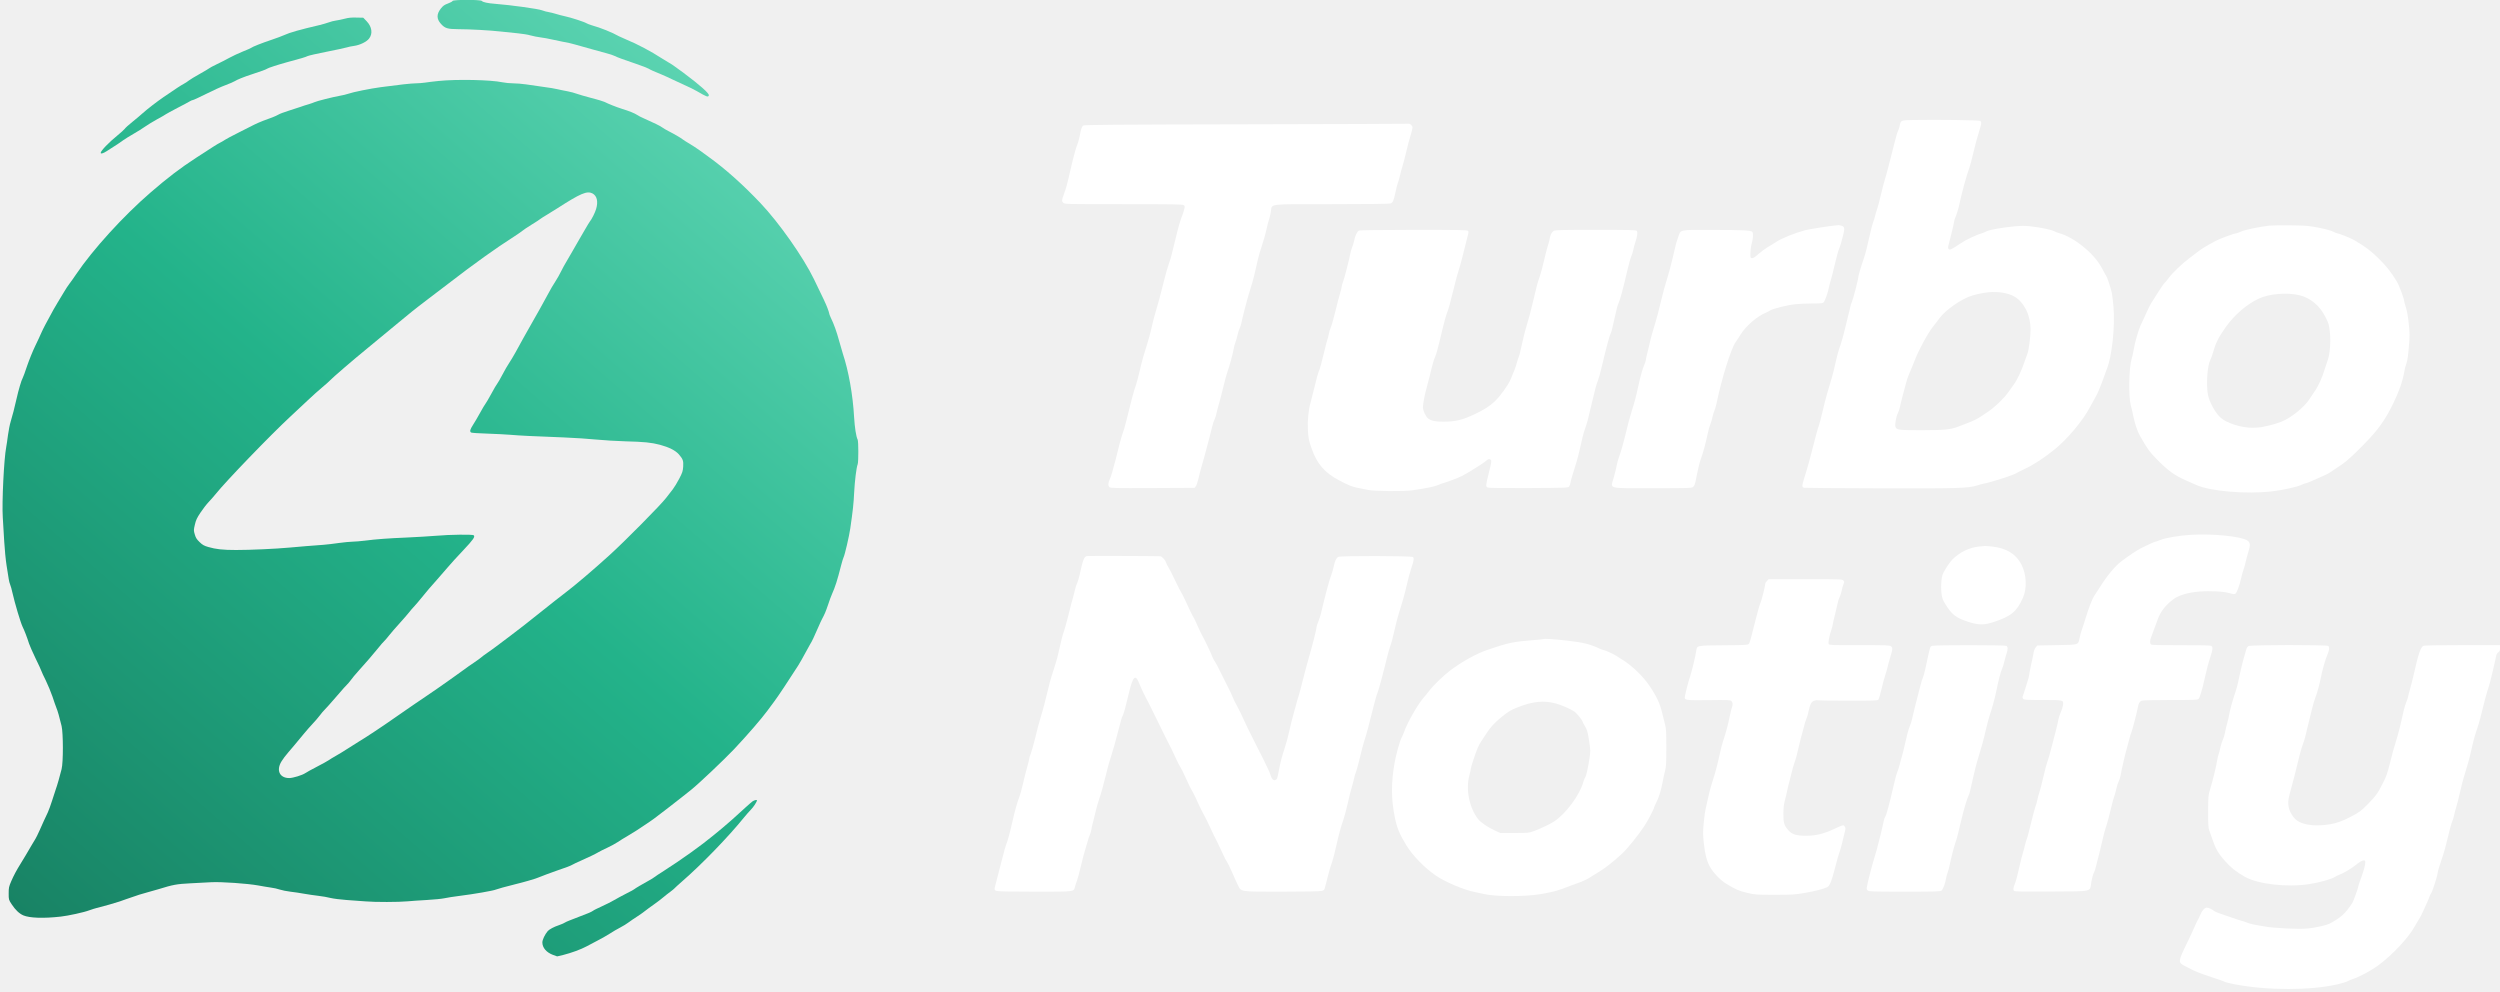
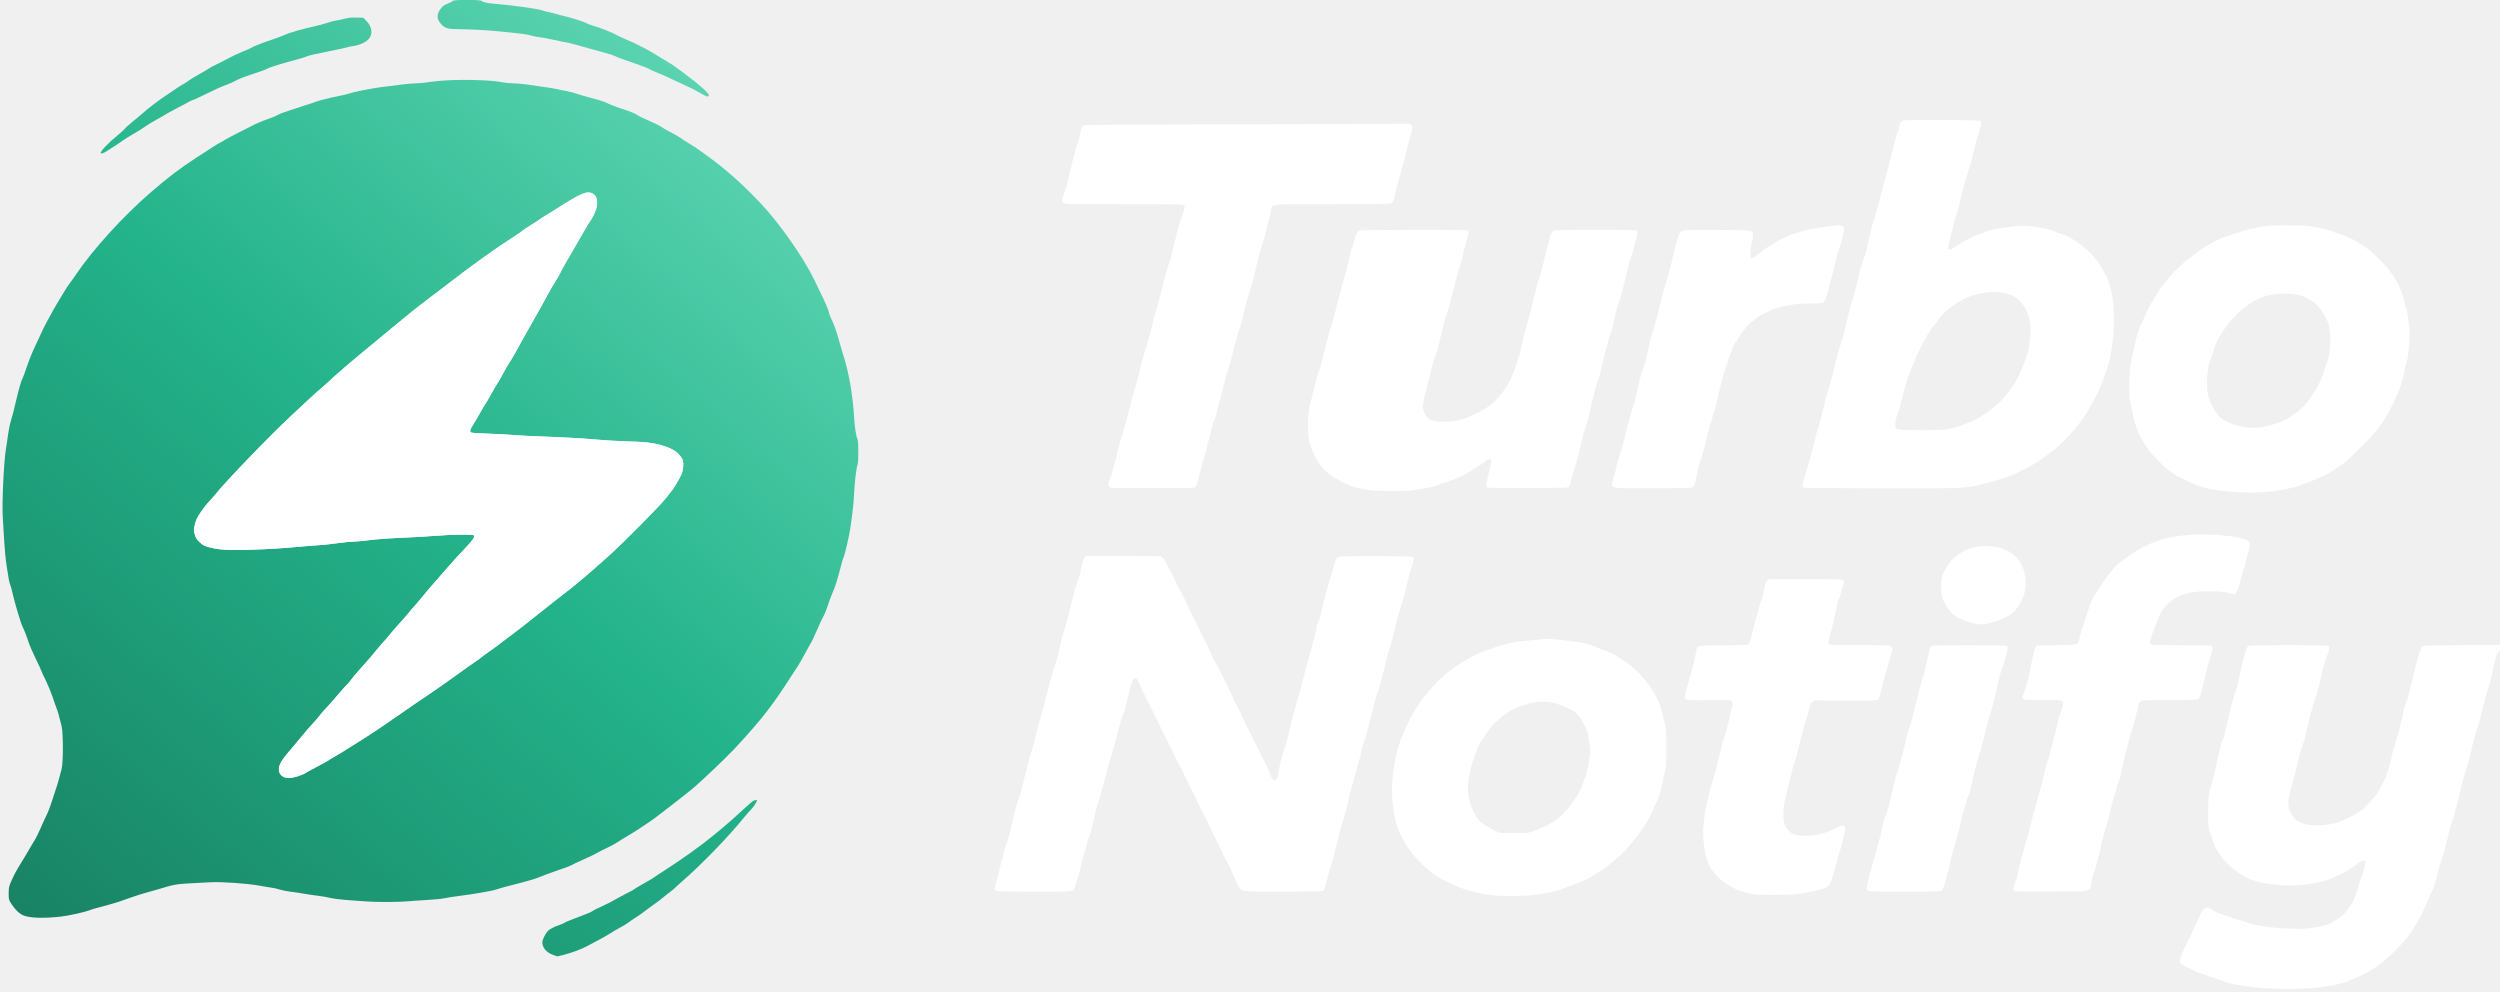
<svg xmlns="http://www.w3.org/2000/svg" viewBox="0 0 600 238" role="img" aria-label="Turbo Notify">
  <svg x="0" y="0" width="206" height="238" viewBox="0 0 1236 1428">
    <defs>
      <linearGradient id="ig" x1="12360" y1="14280" x2="0" y2="0" gradientUnits="userSpaceOnUse">
        <stop offset="0%" stop-color="#6edebe" />
        <stop offset="50%" stop-color="#23b38a" />
        <stop offset="100%" stop-color="#177d60" />
      </linearGradient>
    </defs>
    <g transform="translate(0,1428) scale(0.1,-0.1)" fill="url(#ig)" stroke="none">
      <path d="M6517 14266 c-3 -8 -34 -25 -68 -37 -49 -18 -69 -32 -100 -71 -64 -81 -64 -150 0 -221 58 -65 95 -76 246 -77 180 -1 454 -16 615 -34 74 -8 187 -20 250 -26 63 -6 144 -19 180 -30 36 -10 102 -24 147 -29 46 -6 109 -17 140 -25 32 -8 109 -24 172 -36 63 -11 142 -28 175 -39 34 -10 88 -25 121 -34 33 -9 101 -27 150 -42 50 -14 132 -37 182 -50 51 -13 106 -31 122 -40 39 -20 133 -55 315 -116 82 -28 160 -58 174 -67 25 -16 87 -44 187 -84 28 -11 100 -44 160 -73 61 -29 147 -69 192 -89 45 -19 115 -54 155 -77 149 -86 164 -92 175 -63 10 26 -124 146 -365 326 -119 89 -184 133 -222 153 -19 10 -66 39 -105 64 -126 84 -347 201 -495 261 -41 17 -88 38 -105 47 -103 58 -265 123 -394 159 -30 9 -63 22 -75 29 -29 19 -225 83 -311 101 -38 8 -97 23 -130 34 -33 10 -80 22 -105 26 -25 3 -67 15 -93 25 -55 22 -456 77 -677 94 -107 8 -176 23 -191 41 -17 21 -414 21 -422 0z" />
      <path d="M4962 14010 c-41 -11 -97 -22 -125 -26 -29 -4 -74 -15 -102 -26 -27 -10 -86 -27 -130 -38 -291 -68 -431 -108 -512 -145 -29 -14 -112 -44 -185 -69 -138 -46 -274 -100 -293 -116 -6 -5 -60 -29 -121 -53 -60 -24 -146 -65 -192 -90 -46 -25 -126 -67 -180 -92 -53 -25 -103 -52 -112 -60 -8 -7 -69 -43 -135 -80 -66 -37 -136 -79 -155 -94 -20 -16 -53 -38 -75 -49 -38 -20 -113 -69 -291 -191 -96 -66 -231 -170 -299 -231 -27 -25 -93 -80 -146 -123 -53 -42 -104 -88 -112 -101 -9 -13 -58 -57 -109 -99 -119 -96 -238 -220 -238 -248 0 -18 37 -8 86 24 143 91 209 134 239 158 19 14 84 55 145 90 62 35 137 83 168 105 32 23 109 70 172 105 63 34 122 68 130 75 8 6 83 47 165 90 83 42 164 86 180 96 17 10 36 18 44 18 8 0 94 40 190 88 97 49 223 106 281 127 58 21 116 47 130 56 30 20 138 64 235 95 147 48 218 74 230 84 14 12 164 60 295 96 188 50 259 71 291 87 19 8 139 36 268 61 128 25 257 53 285 61 28 9 82 20 120 25 81 12 177 59 211 105 55 71 41 169 -35 249 l-49 51 -98 2 c-72 2 -117 -2 -171 -17z" />
      <path d="M6315 13114 c-71 -7 -160 -18 -197 -24 -37 -5 -95 -10 -130 -10 -60 0 -244 -20 -503 -55 -150 -20 -404 -71 -470 -95 -27 -9 -81 -23 -120 -29 -95 -16 -340 -78 -368 -93 -12 -6 -49 -19 -82 -29 -33 -9 -85 -26 -115 -37 -30 -11 -109 -37 -175 -57 -66 -21 -131 -45 -145 -55 -14 -9 -52 -26 -85 -39 -33 -12 -94 -35 -135 -50 -41 -16 -100 -41 -131 -57 -31 -16 -133 -67 -225 -114 -93 -47 -183 -94 -199 -106 -17 -12 -46 -29 -65 -38 -30 -14 -132 -78 -347 -219 -226 -147 -411 -288 -648 -493 -398 -343 -838 -827 -1079 -1184 -35 -52 -78 -113 -95 -134 -18 -22 -54 -78 -82 -125 -28 -47 -68 -115 -91 -151 -37 -59 -59 -100 -175 -315 -20 -38 -47 -92 -59 -120 -11 -27 -50 -111 -86 -185 -36 -74 -89 -205 -118 -290 -28 -85 -57 -164 -64 -175 -16 -24 -62 -180 -86 -290 -29 -129 -61 -255 -86 -335 -13 -41 -30 -129 -39 -195 -8 -66 -20 -142 -25 -170 -33 -166 -64 -802 -50 -1015 5 -85 15 -243 21 -350 6 -107 21 -262 34 -345 13 -82 27 -170 31 -195 3 -25 13 -61 21 -80 8 -19 23 -71 32 -115 35 -155 117 -429 146 -490 26 -52 64 -150 94 -245 10 -30 52 -125 93 -210 42 -85 79 -166 83 -180 4 -14 34 -78 66 -142 31 -65 74 -168 95 -230 20 -62 45 -133 55 -158 19 -45 44 -131 76 -265 24 -103 25 -521 0 -620 -25 -101 -62 -232 -85 -295 -11 -30 -34 -102 -52 -160 -18 -58 -46 -134 -62 -170 -17 -36 -41 -87 -54 -115 -12 -27 -42 -93 -65 -145 -23 -52 -50 -106 -59 -120 -10 -14 -35 -56 -57 -95 -54 -94 -117 -199 -155 -260 -60 -97 -97 -165 -135 -252 -35 -81 -38 -96 -38 -178 0 -90 0 -91 44 -158 51 -78 107 -132 166 -158 89 -39 293 -46 540 -18 109 12 341 63 412 91 29 11 76 26 105 33 98 24 273 74 328 93 30 11 78 27 105 37 154 54 228 78 300 96 44 11 114 31 155 44 210 65 262 75 456 85 104 5 241 13 304 16 145 8 526 -19 675 -46 61 -12 144 -25 185 -31 41 -5 100 -18 130 -29 30 -10 98 -24 150 -30 52 -6 142 -19 200 -30 58 -10 150 -24 205 -30 55 -6 134 -20 176 -31 42 -10 145 -23 230 -29 85 -5 208 -15 274 -20 137 -12 479 -11 605 1 47 5 171 13 275 19 105 6 218 17 253 25 35 8 136 24 225 35 194 24 483 74 517 90 24 10 143 43 280 77 124 30 275 74 325 94 61 25 190 73 265 99 144 49 206 72 234 89 17 10 69 35 116 55 106 46 227 105 260 126 14 9 68 36 120 60 52 24 122 62 155 84 33 23 99 63 147 91 78 45 170 104 313 202 28 18 79 56 115 84 36 27 116 89 179 137 62 48 147 114 188 147 41 33 94 75 117 93 112 90 473 432 617 584 196 208 395 439 479 553 23 33 69 94 100 135 51 67 210 307 343 515 26 41 73 124 104 183 31 59 64 118 73 132 19 27 55 104 114 240 20 47 44 99 53 115 38 71 53 106 87 206 19 59 44 126 55 150 50 113 76 194 135 425 13 50 28 99 34 110 17 33 80 303 96 414 38 264 48 356 56 520 9 171 32 357 51 406 12 34 12 330 -1 354 -21 39 -42 171 -51 324 -18 323 -80 668 -163 916 -8 25 -32 106 -52 180 -37 136 -76 244 -120 334 -13 28 -24 56 -24 64 0 7 -12 44 -26 80 -24 62 -54 126 -193 412 -154 317 -501 811 -770 1095 -252 266 -506 493 -744 664 -34 25 -93 67 -132 96 -38 28 -104 70 -145 95 -41 24 -84 51 -95 60 -28 23 -129 82 -205 120 -36 18 -80 44 -97 57 -31 22 -111 62 -263 129 -36 15 -78 37 -95 49 -34 23 -117 57 -225 90 -76 24 -194 71 -246 98 -16 8 -101 34 -189 56 -88 23 -182 51 -210 61 -27 11 -88 27 -135 36 -47 8 -110 22 -141 29 -31 8 -123 24 -205 34 -82 11 -194 27 -249 36 -55 8 -138 15 -185 15 -47 0 -116 7 -155 15 -164 36 -662 46 -920 19z m2216 -1619 c66 -35 85 -117 53 -225 -15 -52 -64 -149 -90 -180 -7 -8 -38 -60 -70 -115 -31 -55 -72 -125 -90 -155 -18 -30 -58 -100 -89 -155 -31 -55 -72 -125 -90 -155 -19 -30 -53 -92 -75 -137 -22 -45 -60 -113 -85 -150 -25 -37 -71 -115 -101 -173 -47 -90 -177 -321 -277 -496 -31 -52 -105 -187 -194 -349 -31 -55 -72 -125 -93 -155 -21 -30 -63 -104 -95 -165 -32 -60 -65 -119 -75 -130 -10 -11 -48 -76 -85 -145 -37 -69 -76 -134 -85 -145 -9 -11 -44 -69 -77 -130 -33 -60 -79 -139 -102 -174 -43 -67 -49 -92 -28 -109 6 -5 111 -13 232 -16 121 -4 272 -12 335 -17 121 -11 318 -21 770 -38 151 -6 363 -20 470 -31 107 -10 294 -22 415 -25 272 -7 372 -17 499 -50 127 -34 223 -82 271 -137 60 -70 68 -92 63 -177 -5 -67 -11 -87 -58 -176 -28 -55 -70 -122 -91 -150 -22 -27 -65 -84 -97 -125 -76 -100 -592 -622 -815 -824 -231 -210 -503 -441 -636 -541 -63 -48 -222 -172 -322 -253 -245 -196 -335 -266 -464 -363 -82 -62 -177 -133 -210 -158 -33 -25 -89 -66 -125 -90 -36 -24 -76 -54 -90 -67 -14 -12 -61 -47 -105 -76 -44 -29 -114 -78 -155 -109 -41 -30 -85 -61 -96 -69 -12 -8 -50 -35 -84 -60 -105 -75 -280 -197 -360 -250 -41 -27 -111 -75 -155 -105 -44 -30 -108 -74 -142 -98 -34 -23 -92 -64 -130 -90 -203 -143 -446 -303 -536 -356 -23 -13 -91 -56 -152 -96 -60 -39 -141 -89 -180 -110 -38 -21 -83 -49 -100 -61 -16 -12 -93 -54 -170 -94 -77 -40 -152 -81 -167 -92 -43 -30 -179 -72 -233 -72 -139 0 -191 112 -111 241 20 33 62 89 94 125 54 62 93 109 233 278 34 41 89 104 123 140 34 36 81 90 103 120 22 30 53 66 68 80 15 14 92 100 171 192 79 92 148 170 154 173 6 4 28 30 50 59 21 30 69 87 107 129 102 112 231 262 294 341 31 39 66 80 79 91 12 11 45 49 73 85 28 36 94 112 147 170 53 58 113 128 135 155 21 28 60 73 86 100 25 28 66 75 90 106 52 66 170 205 254 297 33 37 93 105 132 152 39 47 139 157 223 245 145 154 174 195 152 217 -14 14 -337 11 -542 -7 -96 -8 -283 -19 -415 -25 -281 -12 -445 -24 -608 -45 -66 -8 -147 -15 -180 -15 -34 0 -123 -9 -197 -19 -74 -11 -173 -22 -220 -26 -167 -12 -337 -26 -490 -40 -206 -19 -565 -35 -772 -35 -188 0 -289 11 -398 43 -62 18 -84 30 -127 72 -41 40 -55 62 -68 109 -17 57 -17 63 1 140 15 66 29 97 82 176 35 52 87 120 116 150 29 30 74 82 101 115 142 179 795 856 1075 1115 74 69 187 174 250 234 63 60 156 143 205 184 50 41 101 87 115 102 34 38 348 308 529 455 82 66 193 158 248 205 55 47 153 128 218 180 65 52 148 120 184 151 36 30 145 114 241 187 96 72 222 168 280 213 381 294 686 512 955 684 52 34 105 70 117 81 13 12 73 52 133 89 61 37 119 75 130 85 11 9 54 36 95 60 41 25 107 65 145 90 334 215 427 255 506 215z" />
      <path d="M10840 2743 c-14 -10 -59 -49 -101 -87 -99 -93 -296 -268 -334 -297 -16 -13 -70 -57 -120 -99 -175 -146 -462 -352 -725 -520 -65 -41 -126 -82 -137 -91 -10 -9 -49 -33 -88 -54 -92 -50 -186 -106 -205 -122 -9 -7 -61 -35 -115 -62 -55 -28 -131 -69 -170 -92 -38 -23 -119 -63 -180 -91 -60 -27 -117 -55 -125 -63 -8 -7 -40 -23 -70 -35 -69 -28 -222 -87 -275 -107 -22 -8 -53 -23 -70 -33 -16 -9 -54 -25 -83 -35 -62 -20 -133 -58 -154 -82 -42 -50 -78 -125 -78 -164 0 -76 58 -144 154 -180 l59 -21 89 21 c112 28 255 80 334 123 34 18 107 57 163 86 56 29 134 73 174 99 39 26 106 65 147 86 41 21 98 56 125 77 28 21 82 58 120 82 39 25 89 60 112 79 23 19 84 63 135 99 50 36 110 81 132 101 23 20 67 54 98 77 31 23 59 46 63 52 3 5 50 48 103 94 285 247 673 648 893 921 33 40 79 93 103 117 36 36 86 113 86 133 0 11 -36 3 -60 -12z" />
+     </g>
+     <g transform="translate(0,1428) scale(0.1,-0.1)" fill="#ffffff" stroke="none">
+       <path d="M8531 11495 c66 -35 85 -117 53 -225 -15 -52 -64 -149 -90 -180 -7 -8 -38 -60 -70 -115 -31 -55 -72 -125 -90 -155 -18 -30 -58 -100 -89 -155 -31 -55 -72 -125 -90 -155 -19 -30 -53 -92 -75 -137 -22 -45 -60 -113 -85 -150 -25 -37 -71 -115 -101 -173 -47 -90 -177 -321 -277 -496 -31 -52 -105 -187 -194 -349 -31 -55 -72 -125 -93 -155 -21 -30 -63 -104 -95 -165 -32 -60 -65 -119 -75 -130 -10 -11 -48 -76 -85 -145 -37 -69 -76 -134 -85 -145 -9 -11 -44 -69 -77 -130 -33 -60 -79 -139 -102 -174 -43 -67 -49 -92 -28 -109 6 -5 111 -13 232 -16 121 -4 272 -12 335 -17 121 -11 318 -21 770 -38 151 -6 363 -20 470 -31 107 -10 294 -22 415 -25 272 -7 372 -17 499 -50 127 -34 223 -82 271 -137 60 -70 68 -92 63 -177 -5 -67 -11 -87 -58 -176 -28 -55 -70 -122 -91 -150 -22 -27 -65 -84 -97 -125 -76 -100 -592 -622 -815 -824 -231 -210 -503 -441 -636 -541 -63 -48 -222 -172 -322 -253 -245 -196 -335 -266 -464 -363 -82 -62 -177 -133 -210 -158 -33 -25 -89 -66 -125 -90 -36 -24 -76 -54 -90 -67 -14 -12 -61 -47 -105 -76 -44 -29 -114 -78 -155 -109 -41 -30 -85 -61 -96 -69 -12 -8 -50 -35 -84 -60 -105 -75 -280 -197 -360 -250 -41 -27 -111 -75 -155 -105 -44 -30 -108 -74 -142 -98 -34 -23 -92 -64 -130 -90 -203 -143 -446 -303 -536 -356 -23 -13 -91 -56 -152 -96 -60 -39 -141 -89 -180 -110 -38 -21 -83 -49 -100 -61 -16 -12 -93 -54 -170 -94 -77 -40 -152 -81 -167 -92 -43 -30 -179 -72 -233 -72 -139 0 -191 112 -111 241 20 33 62 89 94 125 54 62 93 109 233 278 34 41 89 104 123 140 34 36 81 90 103 120 22 30 53 66 68 80 15 14 92 100 171 192 79 92 148 170 154 173 6 4 28 30 50 59 21 30 69 87 107 129 102 112 231 262 294 341 31 39 66 80 79 91 12 11 45 49 73 85 28 36 94 112 147 170 53 58 113 128 135 155 21 28 60 73 86 100 25 28 66 75 90 106 52 66 170 205 254 297 33 37 93 105 132 152 39 47 139 157 223 245 145 154 174 195 152 217 -14 14 -337 11 -542 -7 -96 -8 -283 -19 -415 -25 -281 -12 -445 -24 -608 -45 -66 -8 -147 -15 -180 -15 -34 0 -123 -9 -197 -19 -74 -11 -173 -22 -220 -26 -167 -12 -337 -26 -490 -40 -206 -19 -565 -35 -772 -35 -188 0 -289 11 -398 43 -62 18 -84 30 -127 72 -41 40 -55 62 -68 109 -17 57 -17 63 1 140 15 66 29 97 82 176 35 52 87 120 116 150 29 30 74 82 101 115 142 179 795 856 1075 1115 74 69 187 174 250 234 63 60 156 143 205 184 50 41 101 87 115 102 34 38 348 308 529 455 82 66 193 158 248 205 55 47 153 128 218 180 65 52 148 120 184 151 36 30 145 114 241 187 96 72 222 168 280 213 381 294 686 512 955 684 52 34 105 70 117 81 13 12 73 52 133 89 61 37 119 75 130 85 11 9 54 36 95 60 41 25 107 65 145 90 334 215 427 255 506 215z" />
    </g>
  </svg>
  <svg x="238" y="0" width="362" height="238" viewBox="0 0 2172 1428">
    <g transform="translate(0,1428) scale(0.1,-0.1)" fill="#ffffff" stroke="none">
      <path d="M13273 12552 c-183 -3 -183 -3 -198 -87 -4 -21 -15 -55 -25 -75 -10 -19 -32 -96 -50 -170 -18 -74 -43 -175 -57 -225 -13 -49 -32 -124 -43 -165 -10 -41 -27 -102 -38 -135 -11 -33 -36 -132 -57 -220 -20 -88 -45 -182 -56 -210 -10 -27 -23 -72 -29 -98 -6 -27 -17 -65 -26 -85 -9 -21 -26 -86 -40 -147 -38 -177 -71 -306 -93 -370 -39 -112 -81 -255 -81 -273 0 -32 -76 -326 -92 -357 -9 -17 -19 -49 -23 -70 -4 -22 -15 -71 -26 -110 -10 -38 -30 -117 -43 -175 -28 -121 -65 -251 -94 -330 -11 -30 -35 -120 -52 -200 -30 -137 -51 -214 -120 -440 -16 -52 -45 -167 -65 -255 -21 -88 -44 -178 -52 -200 -18 -47 -44 -142 -107 -390 -25 -99 -59 -223 -76 -275 -67 -213 -68 -223 -32 -234 10 -3 496 -6 1082 -8 1126 -3 1283 1 1408 41 34 11 78 23 99 27 95 16 429 123 469 151 18 11 74 40 125 63 109 49 272 155 420 274 189 152 414 420 516 616 28 52 67 123 87 158 20 34 59 124 86 200 26 75 57 160 68 187 75 182 121 622 96 901 -7 81 -18 170 -24 198 -13 62 -66 225 -79 240 -5 6 -27 46 -50 90 -71 138 -179 259 -334 374 -94 71 -209 131 -290 153 -23 6 -58 19 -78 30 -45 22 -189 53 -331 69 -85 10 -134 10 -235 1 -179 -17 -359 -49 -402 -70 -20 -10 -47 -22 -61 -26 -96 -28 -235 -94 -326 -155 -125 -85 -148 -95 -165 -74 -9 12 -9 26 4 72 25 88 77 308 77 326 0 9 11 43 25 75 13 32 31 89 40 127 54 244 104 428 153 564 11 30 34 118 52 195 29 127 65 259 105 386 19 58 19 83 2 98 -14 11 -607 19 -964 13z m1380 -2510 c103 -34 173 -96 234 -206 47 -83 73 -195 73 -310 0 -97 -27 -300 -46 -342 -9 -22 -24 -64 -34 -94 -46 -139 -109 -276 -160 -345 -20 -27 -57 -79 -82 -115 -61 -86 -185 -206 -281 -272 -188 -128 -168 -118 -445 -224 -104 -40 -194 -48 -522 -49 -332 0 -364 4 -376 52 -9 35 11 148 35 193 11 21 23 56 27 77 10 54 89 358 109 418 9 28 32 84 50 125 18 41 45 107 59 145 54 144 193 399 269 491 26 33 65 82 85 111 88 122 323 284 476 328 208 61 383 66 529 17z" />
      <path d="M3659 12490 c-1915 -4 -2329 -7 -2342 -18 -19 -16 -31 -51 -52 -162 -10 -47 -24 -98 -32 -114 -16 -30 -59 -189 -98 -361 -47 -208 -61 -260 -98 -360 -28 -76 -29 -93 -7 -115 20 -20 31 -20 868 -20 710 0 851 -2 867 -14 18 -13 18 -18 6 -67 -7 -30 -22 -74 -33 -99 -20 -47 -55 -169 -93 -330 -56 -234 -68 -279 -91 -340 -14 -36 -47 -153 -74 -260 -63 -248 -75 -294 -110 -410 -28 -93 -45 -158 -80 -311 -9 -41 -29 -113 -44 -160 -60 -190 -77 -251 -112 -399 -19 -85 -45 -180 -55 -210 -30 -80 -71 -236 -144 -535 -16 -68 -26 -100 -59 -195 -14 -41 -48 -170 -89 -340 -37 -148 -66 -248 -86 -290 -25 -54 -27 -93 -5 -115 14 -14 78 -15 621 -13 l605 3 18 23 c10 12 28 66 40 120 12 53 31 126 42 162 11 36 31 106 44 155 64 238 97 365 110 423 7 34 22 79 33 100 10 20 24 64 30 97 7 33 21 87 31 120 11 33 39 143 64 245 24 102 53 208 64 235 23 57 77 258 88 325 3 25 14 65 24 90 10 25 23 72 30 105 7 33 20 76 30 95 10 20 21 54 25 75 10 57 79 327 105 410 11 39 34 113 50 165 16 52 43 160 60 240 17 80 38 165 46 190 8 25 22 68 30 95 9 28 26 86 40 130 13 44 30 112 38 150 8 39 21 88 29 110 8 22 20 73 27 112 21 125 -71 113 881 113 493 0 828 4 843 10 34 13 44 35 72 167 13 63 29 124 35 134 5 11 18 57 29 102 10 45 27 109 38 142 11 33 34 123 52 200 18 77 45 181 61 230 16 50 29 103 29 117 0 29 -33 60 -60 56 -8 -2 -1062 -5 -2341 -8z" />
      <path d="M12145 11033 c-73 -6 -379 -54 -430 -68 -149 -40 -334 -114 -415 -167 -47 -30 -107 -68 -133 -82 -26 -15 -82 -57 -123 -92 -52 -47 -81 -64 -97 -62 -21 3 -22 7 -21 78 1 41 9 101 19 134 21 72 25 150 7 168 -21 21 -145 27 -583 27 -483 1 -443 10 -485 -109 -29 -84 -29 -85 -79 -300 -20 -85 -47 -189 -60 -230 -54 -175 -75 -254 -115 -420 -23 -96 -52 -209 -65 -250 -45 -146 -76 -256 -90 -325 -8 -38 -24 -103 -35 -144 -11 -41 -20 -84 -20 -95 0 -12 -10 -41 -21 -66 -24 -52 -59 -176 -93 -335 -24 -114 -54 -226 -88 -330 -23 -71 -61 -212 -93 -350 -30 -124 -60 -230 -91 -315 -13 -36 -28 -92 -34 -125 -6 -33 -25 -111 -42 -172 -47 -170 -109 -153 562 -153 534 0 559 1 581 19 19 15 28 41 45 128 30 152 52 240 75 300 23 58 61 203 90 338 11 50 28 113 39 140 11 28 25 75 31 105 6 30 18 68 26 84 8 16 23 68 33 115 73 354 209 788 274 876 12 17 44 64 70 107 77 125 247 271 371 318 15 6 39 19 54 29 37 26 255 80 370 91 53 5 162 10 242 10 126 0 148 2 161 18 18 21 65 153 73 207 4 22 17 74 30 115 12 41 39 147 59 235 21 88 46 183 58 210 11 28 24 64 28 80 60 221 61 236 9 254 -18 6 -37 10 -43 9 -6 -1 -29 -3 -51 -5z" />
      <path d="M18400 11031 c-132 -14 -359 -61 -413 -87 -29 -13 -58 -24 -64 -24 -30 0 -234 -75 -298 -109 -130 -70 -200 -112 -260 -159 -33 -25 -87 -67 -121 -92 -97 -72 -241 -210 -289 -276 -25 -34 -54 -69 -65 -79 -12 -10 -50 -66 -87 -124 -36 -58 -78 -124 -93 -146 -28 -42 -69 -127 -169 -349 -32 -71 -82 -250 -101 -366 -6 -36 -17 -85 -25 -110 -39 -123 -46 -548 -11 -670 9 -30 25 -98 35 -150 24 -115 60 -222 97 -287 108 -189 133 -224 228 -322 173 -178 268 -247 440 -322 50 -22 116 -51 146 -64 203 -90 716 -133 1085 -91 152 17 373 66 430 96 21 11 46 20 53 20 8 0 42 12 76 27 186 80 263 116 278 130 10 8 51 36 92 62 118 73 199 142 379 325 217 219 320 360 439 606 86 176 136 319 159 455 6 39 20 93 31 120 14 35 24 105 35 234 14 167 14 198 -1 340 -10 100 -25 184 -41 234 -14 43 -25 84 -25 92 0 31 -74 230 -104 279 -83 136 -149 221 -258 328 -110 111 -201 179 -358 270 -50 29 -222 98 -243 98 -8 0 -34 11 -59 24 -27 15 -108 37 -204 56 -147 29 -177 32 -399 35 -132 2 -274 0 -315 -4z m430 -1002 c161 -38 295 -150 377 -315 47 -93 51 -109 63 -217 15 -138 1 -318 -32 -407 -11 -30 -28 -82 -38 -115 -42 -139 -100 -265 -159 -345 -10 -14 -39 -57 -64 -96 -76 -119 -264 -270 -407 -328 -47 -18 -121 -41 -165 -51 -44 -9 -98 -21 -120 -26 -22 -4 -81 -8 -132 -9 -159 0 -373 68 -459 148 -78 73 -158 220 -180 330 -27 143 -9 415 35 500 11 21 26 62 34 92 42 150 81 229 188 380 126 177 299 327 474 409 150 71 408 93 585 50z" />
      <path d="M5287 10959 c-25 -14 -53 -74 -67 -143 -7 -33 -20 -78 -30 -100 -9 -23 -20 -59 -24 -81 -14 -79 -86 -361 -106 -413 -11 -29 -20 -61 -20 -71 0 -11 -11 -55 -24 -98 -13 -43 -43 -157 -66 -253 -23 -96 -52 -200 -65 -230 -13 -30 -26 -75 -30 -100 -4 -25 -14 -63 -22 -85 -7 -22 -25 -87 -38 -145 -43 -181 -71 -284 -87 -315 -8 -16 -32 -102 -52 -190 -21 -88 -49 -198 -62 -245 -33 -113 -48 -270 -40 -405 7 -122 12 -143 54 -265 76 -219 188 -348 397 -458 136 -71 186 -91 261 -106 43 -8 112 -22 153 -31 89 -19 521 -23 641 -5 194 28 318 53 364 74 28 13 65 26 81 30 46 11 214 75 265 101 88 45 316 187 345 216 34 32 56 36 75 14 10 -12 4 -46 -29 -177 -47 -186 -48 -203 -21 -218 13 -7 203 -10 591 -8 550 3 571 4 585 22 7 11 16 36 19 55 5 33 24 97 86 296 12 39 32 115 44 170 40 177 55 239 71 285 42 120 45 132 104 385 47 204 70 288 90 335 10 25 35 110 53 190 75 314 112 451 131 489 8 15 17 45 21 66 4 22 20 92 35 155 16 63 32 131 35 150 4 19 14 47 21 62 22 42 66 208 130 483 21 88 45 176 55 195 9 19 22 61 29 94 6 32 20 83 30 112 27 77 35 141 20 159 -11 13 -91 15 -594 15 -511 0 -584 -2 -604 -16 -29 -20 -48 -58 -57 -114 -4 -25 -14 -63 -22 -85 -8 -22 -25 -85 -38 -140 -37 -163 -65 -266 -89 -335 -25 -70 -43 -138 -86 -325 -31 -133 -69 -278 -98 -370 -21 -66 -63 -238 -87 -353 -8 -40 -19 -81 -25 -91 -5 -10 -18 -49 -28 -87 -19 -68 -39 -120 -90 -239 -38 -87 -149 -240 -230 -317 -71 -67 -146 -115 -282 -180 -176 -84 -274 -109 -449 -110 -113 -2 -178 11 -225 45 -34 24 -76 114 -76 163 0 49 28 192 56 289 12 44 32 118 43 165 34 148 59 237 79 277 10 21 36 110 57 198 67 286 100 408 125 465 10 25 38 124 60 220 23 96 53 213 66 260 14 47 36 121 49 165 13 44 40 148 60 230 20 83 43 174 51 203 12 42 13 56 3 68 -10 12 -124 14 -783 14 -507 -1 -777 -4 -789 -11z" />
      <path d="M17273 6579 c-168 -10 -371 -44 -445 -75 -32 -13 -63 -24 -69 -24 -12 0 -124 -51 -214 -97 -27 -14 -79 -46 -115 -70 -63 -43 -83 -57 -165 -118 -84 -63 -204 -206 -300 -360 -31 -49 -70 -108 -85 -131 -31 -44 -81 -173 -130 -334 -17 -58 -41 -130 -52 -160 -11 -30 -25 -83 -32 -118 -21 -101 -4 -96 -327 -102 l-281 -5 -23 -27 c-13 -15 -26 -46 -30 -70 -3 -24 -19 -102 -36 -174 -16 -73 -29 -141 -29 -153 0 -12 -13 -63 -30 -114 -16 -51 -36 -112 -43 -137 -8 -25 -17 -52 -21 -61 -4 -10 -1 -23 9 -33 14 -14 50 -16 279 -16 305 0 303 1 293 -75 -4 -27 -18 -73 -32 -102 -13 -30 -27 -70 -31 -91 -7 -45 -57 -250 -86 -352 -11 -41 -29 -106 -38 -145 -10 -38 -27 -95 -38 -125 -11 -30 -37 -127 -57 -215 -20 -88 -45 -185 -55 -215 -11 -30 -24 -80 -30 -110 -5 -30 -19 -77 -30 -105 -10 -27 -39 -136 -64 -241 -25 -104 -52 -207 -61 -227 -8 -20 -20 -60 -26 -89 -6 -29 -19 -78 -29 -108 -10 -30 -35 -129 -55 -220 -20 -91 -45 -187 -57 -215 -29 -71 -32 -99 -14 -114 12 -10 122 -12 535 -9 612 4 553 -10 576 137 9 51 24 110 36 132 11 22 24 59 28 82 5 23 20 83 34 132 13 50 39 153 56 230 17 77 39 160 47 185 23 63 70 239 94 345 11 50 27 107 36 129 8 21 21 69 29 107 8 38 23 86 34 107 11 21 22 56 26 77 16 94 69 327 96 415 15 52 31 111 35 130 3 19 14 55 25 80 17 44 80 287 94 363 9 56 24 83 52 96 16 7 150 11 417 11 362 0 394 1 407 18 18 20 52 136 84 282 34 151 53 223 86 325 35 107 37 140 9 155 -14 7 -155 10 -435 9 -315 -1 -419 2 -430 11 -19 15 -18 54 0 100 7 19 29 78 48 130 19 52 42 113 50 136 41 110 114 204 226 287 75 55 209 95 366 108 157 13 361 3 442 -23 46 -14 68 -16 82 -8 21 11 60 117 86 235 9 39 24 93 34 120 10 28 24 77 30 110 7 33 24 95 37 137 32 98 29 135 -13 164 -90 60 -492 101 -810 83z" />
      <path d="M14220 6410 c-140 -14 -274 -78 -381 -182 -24 -24 -69 -83 -98 -133 -50 -82 -55 -96 -64 -177 -6 -58 -6 -118 0 -175 9 -77 16 -97 53 -158 95 -155 154 -201 334 -260 151 -48 227 -48 372 0 245 82 325 148 413 344 63 139 54 339 -22 485 -78 150 -218 235 -424 256 -48 5 -92 9 -98 8 -5 0 -44 -4 -85 -8z" />
      <path d="M1372 6273 c-41 -8 -58 -50 -107 -278 -10 -44 -26 -96 -35 -115 -10 -19 -21 -51 -24 -70 -4 -19 -18 -73 -31 -120 -14 -47 -45 -166 -69 -265 -25 -99 -54 -205 -65 -235 -21 -59 -37 -122 -76 -296 -13 -61 -30 -124 -36 -140 -6 -16 -19 -58 -29 -94 -10 -36 -27 -90 -38 -120 -11 -30 -34 -118 -52 -195 -33 -144 -72 -291 -115 -430 -14 -44 -43 -156 -65 -250 -23 -93 -52 -198 -65 -233 -14 -34 -25 -70 -25 -81 0 -10 -13 -63 -29 -117 -15 -54 -43 -162 -60 -239 -18 -77 -41 -162 -52 -190 -28 -68 -66 -204 -100 -355 -33 -150 -75 -304 -91 -333 -6 -12 -33 -109 -60 -217 -27 -107 -61 -238 -75 -290 -40 -151 -40 -146 -2 -159 22 -8 191 -11 553 -11 585 0 557 -4 576 73 6 23 19 62 29 87 10 25 35 117 55 205 21 88 46 187 57 220 11 33 28 92 39 132 10 39 25 84 33 100 8 15 18 48 22 73 3 25 15 79 27 120 11 41 28 111 38 155 10 44 28 107 39 140 39 116 69 222 106 375 36 147 43 173 78 280 24 73 65 218 92 325 51 200 56 219 72 249 16 31 42 126 88 321 59 250 95 284 150 144 25 -66 89 -198 129 -269 8 -14 71 -142 141 -285 69 -143 135 -276 146 -295 22 -38 80 -158 125 -259 16 -36 40 -81 53 -100 13 -20 44 -81 68 -136 46 -104 81 -176 117 -235 11 -19 41 -82 66 -140 26 -58 65 -136 87 -175 22 -38 59 -113 82 -165 23 -52 48 -106 56 -120 19 -33 109 -219 143 -295 14 -33 36 -74 48 -91 12 -17 45 -84 74 -150 28 -65 65 -148 83 -184 53 -106 12 -100 638 -100 328 0 549 4 572 11 31 8 38 16 46 47 67 261 62 246 105 375 16 47 38 133 71 282 29 128 61 242 91 325 13 36 40 137 60 225 19 88 46 196 60 240 13 44 29 105 35 135 6 30 17 66 24 80 7 14 32 104 55 200 23 96 50 202 61 235 32 95 78 267 138 511 21 88 46 174 55 191 14 27 89 307 146 543 10 41 27 100 38 130 20 55 35 110 77 295 12 55 33 132 45 170 62 198 83 273 116 415 19 85 48 193 64 240 40 118 45 153 26 169 -21 17 -1043 19 -1075 2 -29 -16 -49 -58 -66 -141 -8 -39 -24 -92 -34 -118 -25 -59 -93 -314 -147 -547 -7 -33 -25 -87 -38 -120 -14 -33 -26 -68 -26 -78 0 -27 -57 -255 -107 -427 -25 -85 -65 -236 -90 -335 -24 -99 -53 -207 -64 -240 -11 -33 -26 -85 -33 -115 -8 -30 -25 -93 -39 -140 -14 -47 -39 -148 -56 -225 -30 -131 -38 -161 -74 -275 -40 -123 -58 -194 -77 -295 -27 -141 -28 -143 -52 -156 -26 -14 -53 9 -69 60 -6 20 -19 54 -29 76 -34 73 -110 229 -130 265 -11 19 -50 98 -88 175 -38 77 -76 154 -85 170 -9 17 -35 72 -57 122 -22 51 -63 134 -90 184 -28 50 -60 114 -70 142 -11 29 -35 81 -54 117 -19 36 -55 108 -80 160 -65 135 -117 232 -132 250 -7 9 -20 35 -29 59 -15 45 -122 266 -149 311 -9 14 -36 72 -62 130 -25 58 -49 110 -54 115 -13 17 -86 165 -125 255 -21 47 -44 92 -51 101 -8 9 -48 87 -89 174 -41 87 -85 174 -99 194 -13 20 -29 53 -36 73 -11 36 -60 88 -83 88 -115 4 -1038 6 -1055 3z" />
      <path d="M11165 5915 c-14 -13 -25 -32 -25 -41 0 -30 -52 -237 -66 -266 -13 -25 -49 -152 -81 -283 -60 -242 -76 -302 -90 -317 -14 -16 -50 -18 -363 -20 -397 -3 -384 -1 -395 -87 -10 -69 -65 -298 -87 -361 -20 -54 -65 -227 -75 -286 -10 -59 -4 -59 342 -56 281 4 313 2 328 -13 19 -19 22 -51 7 -91 -6 -14 -21 -79 -35 -143 -24 -117 -51 -217 -87 -326 -21 -63 -41 -141 -78 -310 -21 -95 -61 -234 -101 -356 -10 -31 -30 -109 -44 -175 -13 -65 -29 -135 -34 -154 -6 -19 -18 -103 -26 -188 -14 -139 -14 -168 0 -305 17 -159 44 -263 92 -345 46 -81 148 -187 225 -234 141 -87 183 -105 303 -134 118 -28 125 -29 400 -29 262 0 290 2 440 28 148 26 253 53 315 81 38 17 65 84 115 281 25 99 54 200 64 225 10 25 26 79 35 120 9 41 25 108 36 149 18 68 19 77 4 98 -18 29 -19 28 -161 -38 -144 -67 -259 -94 -398 -94 -138 1 -199 19 -250 77 -63 69 -75 107 -74 238 0 81 6 135 19 185 11 39 29 115 40 170 12 54 23 102 26 106 2 5 15 54 28 111 13 57 33 128 44 158 22 59 40 128 76 285 12 55 30 123 39 150 8 28 21 75 28 105 6 30 20 75 31 99 10 23 25 74 32 112 21 99 41 136 82 149 18 6 38 9 43 6 4 -3 201 -6 436 -6 355 -1 431 2 442 13 8 8 28 72 44 143 16 71 42 170 59 219 16 50 32 106 35 125 4 19 20 78 36 130 35 113 36 134 7 155 -20 14 -76 15 -453 15 -382 -1 -430 0 -441 14 -12 17 8 122 39 211 8 22 18 60 21 85 4 25 20 95 36 155 15 61 31 128 35 150 4 21 15 55 25 75 10 19 23 61 30 93 6 33 18 75 26 94 14 32 14 37 -2 54 -16 18 -40 19 -546 19 l-529 0 -24 -25z" />
      <path d="M7939 5076 c-2 -2 -71 -9 -154 -15 -271 -21 -347 -37 -646 -139 -164 -56 -380 -177 -549 -307 -92 -71 -235 -210 -286 -278 -23 -31 -61 -78 -85 -105 -82 -93 -234 -358 -280 -491 -11 -30 -25 -64 -32 -75 -25 -40 -85 -252 -106 -376 -50 -291 -49 -517 4 -777 31 -155 67 -242 168 -408 89 -145 257 -318 418 -430 130 -91 411 -211 564 -240 44 -9 107 -22 140 -30 162 -38 589 -38 805 -1 207 37 258 51 425 118 28 11 75 28 105 38 61 19 174 72 199 93 9 7 50 33 91 57 106 62 208 141 355 275 76 69 237 268 327 405 51 78 138 245 138 266 0 5 12 31 26 58 39 74 72 178 94 296 10 58 27 134 37 170 15 55 18 105 18 335 0 231 -3 279 -19 335 -10 36 -26 101 -36 145 -35 153 -83 257 -195 420 -95 137 -253 287 -389 369 -28 17 -65 40 -81 52 -37 25 -167 84 -186 84 -8 0 -39 12 -69 26 -130 60 -226 83 -453 109 -202 23 -337 31 -348 21z m188 -927 c84 -23 202 -75 263 -115 36 -24 120 -129 120 -149 0 -4 15 -32 34 -63 28 -47 38 -79 55 -183 12 -70 21 -147 21 -170 -1 -82 -48 -338 -68 -372 -11 -17 -25 -51 -31 -74 -50 -188 -252 -461 -422 -572 -62 -40 -177 -95 -289 -138 -74 -27 -79 -28 -280 -28 l-206 0 -74 34 c-101 45 -204 115 -244 165 -127 159 -182 429 -127 630 11 44 21 88 21 97 0 23 72 239 101 304 12 28 34 68 49 90 15 22 47 72 72 110 58 90 122 161 213 234 104 85 139 106 240 146 219 86 377 102 552 54z" />
      <path d="M13544 4980 c-33 -13 -25 14 -99 -331 -13 -58 -30 -119 -38 -135 -8 -16 -18 -45 -21 -64 -4 -19 -20 -80 -36 -135 -15 -55 -42 -161 -60 -235 -17 -74 -35 -151 -40 -170 -4 -19 -17 -57 -28 -85 -22 -54 -40 -119 -78 -290 -13 -60 -30 -130 -39 -155 -8 -25 -21 -72 -28 -105 -8 -33 -24 -82 -35 -110 -12 -27 -35 -113 -52 -190 -18 -77 -38 -165 -46 -195 -8 -30 -25 -96 -38 -146 -13 -50 -30 -102 -39 -115 -9 -13 -19 -42 -22 -64 -10 -58 -73 -316 -101 -415 -14 -47 -38 -128 -53 -180 -34 -113 -91 -348 -91 -372 0 -9 7 -24 16 -32 14 -14 75 -16 527 -16 439 0 516 2 534 15 22 16 57 108 68 184 4 24 14 59 21 77 8 19 21 67 29 107 21 102 62 262 86 332 21 60 29 93 88 342 31 133 81 296 101 334 11 19 19 54 74 299 14 63 37 151 50 195 66 215 87 292 121 440 20 88 47 189 60 225 28 80 70 231 89 325 31 156 68 301 86 334 9 20 25 68 33 106 9 39 23 90 32 114 21 60 19 98 -4 111 -24 12 -1036 13 -1067 0z" />
      <path d="M18100 4977 c-15 -7 -28 -26 -33 -47 -5 -19 -19 -71 -33 -115 -22 -72 -72 -285 -89 -375 -3 -19 -19 -75 -35 -125 -48 -145 -78 -256 -90 -325 -6 -36 -19 -94 -30 -130 -10 -36 -24 -94 -30 -129 -6 -36 -20 -82 -31 -103 -10 -21 -26 -68 -34 -105 -7 -38 -20 -86 -28 -108 -8 -22 -17 -62 -21 -90 -9 -67 -60 -277 -98 -402 -30 -101 -30 -106 -31 -330 0 -192 3 -235 17 -273 10 -25 28 -76 41 -115 46 -142 88 -215 184 -322 87 -98 157 -154 284 -227 188 -108 610 -157 932 -107 145 23 326 73 367 103 15 10 42 24 60 30 51 17 172 87 225 130 74 59 106 78 131 78 18 0 22 -5 22 -32 0 -36 -28 -136 -71 -250 -16 -42 -29 -83 -29 -91 0 -18 -64 -197 -85 -237 -8 -15 -42 -63 -75 -105 -49 -60 -82 -90 -160 -141 -87 -56 -112 -67 -205 -89 -171 -40 -259 -46 -502 -35 -120 6 -240 15 -268 20 -27 6 -94 17 -147 25 -53 8 -114 22 -135 30 -21 9 -67 25 -103 35 -36 10 -112 35 -170 56 -58 20 -129 45 -159 55 -30 11 -62 25 -70 33 -26 23 -79 46 -104 46 -30 0 -69 -43 -91 -100 -10 -25 -26 -58 -36 -75 -10 -16 -32 -64 -50 -105 -17 -41 -60 -133 -95 -205 -146 -298 -146 -304 -36 -359 36 -18 90 -45 118 -60 29 -15 101 -43 160 -63 231 -77 271 -91 292 -103 12 -6 79 -22 147 -35 463 -89 1086 -89 1475 1 63 15 128 34 144 44 17 10 48 23 70 30 105 34 272 124 379 204 206 155 429 394 518 556 23 41 51 89 63 105 12 17 38 68 59 115 21 47 48 108 61 135 12 28 26 61 30 75 4 14 15 36 25 50 19 28 90 251 90 282 0 11 14 61 30 111 17 51 40 121 51 157 12 36 30 99 40 140 43 183 82 327 94 350 7 14 18 50 24 80 6 30 20 82 30 115 11 33 36 132 56 220 20 88 43 180 52 205 8 25 24 77 34 115 11 39 26 90 34 115 8 25 26 97 40 160 27 127 63 256 93 340 11 30 27 87 37 125 67 273 88 349 127 470 18 57 88 348 102 428 4 24 16 43 31 53 20 13 25 25 25 60 l0 44 -540 0 c-376 0 -546 -3 -564 -11 -39 -18 -73 -120 -140 -419 -14 -63 -37 -153 -51 -200 -13 -47 -27 -100 -30 -119 -4 -18 -16 -52 -26 -76 -10 -23 -25 -71 -33 -106 -48 -218 -69 -303 -92 -379 -61 -201 -76 -253 -113 -406 -33 -133 -51 -181 -101 -278 -73 -144 -96 -175 -212 -294 -98 -101 -126 -121 -264 -192 -102 -53 -190 -84 -279 -99 -249 -41 -443 -5 -524 97 -78 99 -98 196 -65 317 36 134 62 234 79 300 64 267 96 386 114 430 11 28 27 79 36 115 48 195 80 325 100 410 12 52 32 118 43 145 27 67 61 190 83 300 22 115 66 265 96 333 25 58 29 102 11 120 -18 18 -1113 17 -1148 -1z" />
    </g>
  </svg>
</svg>
